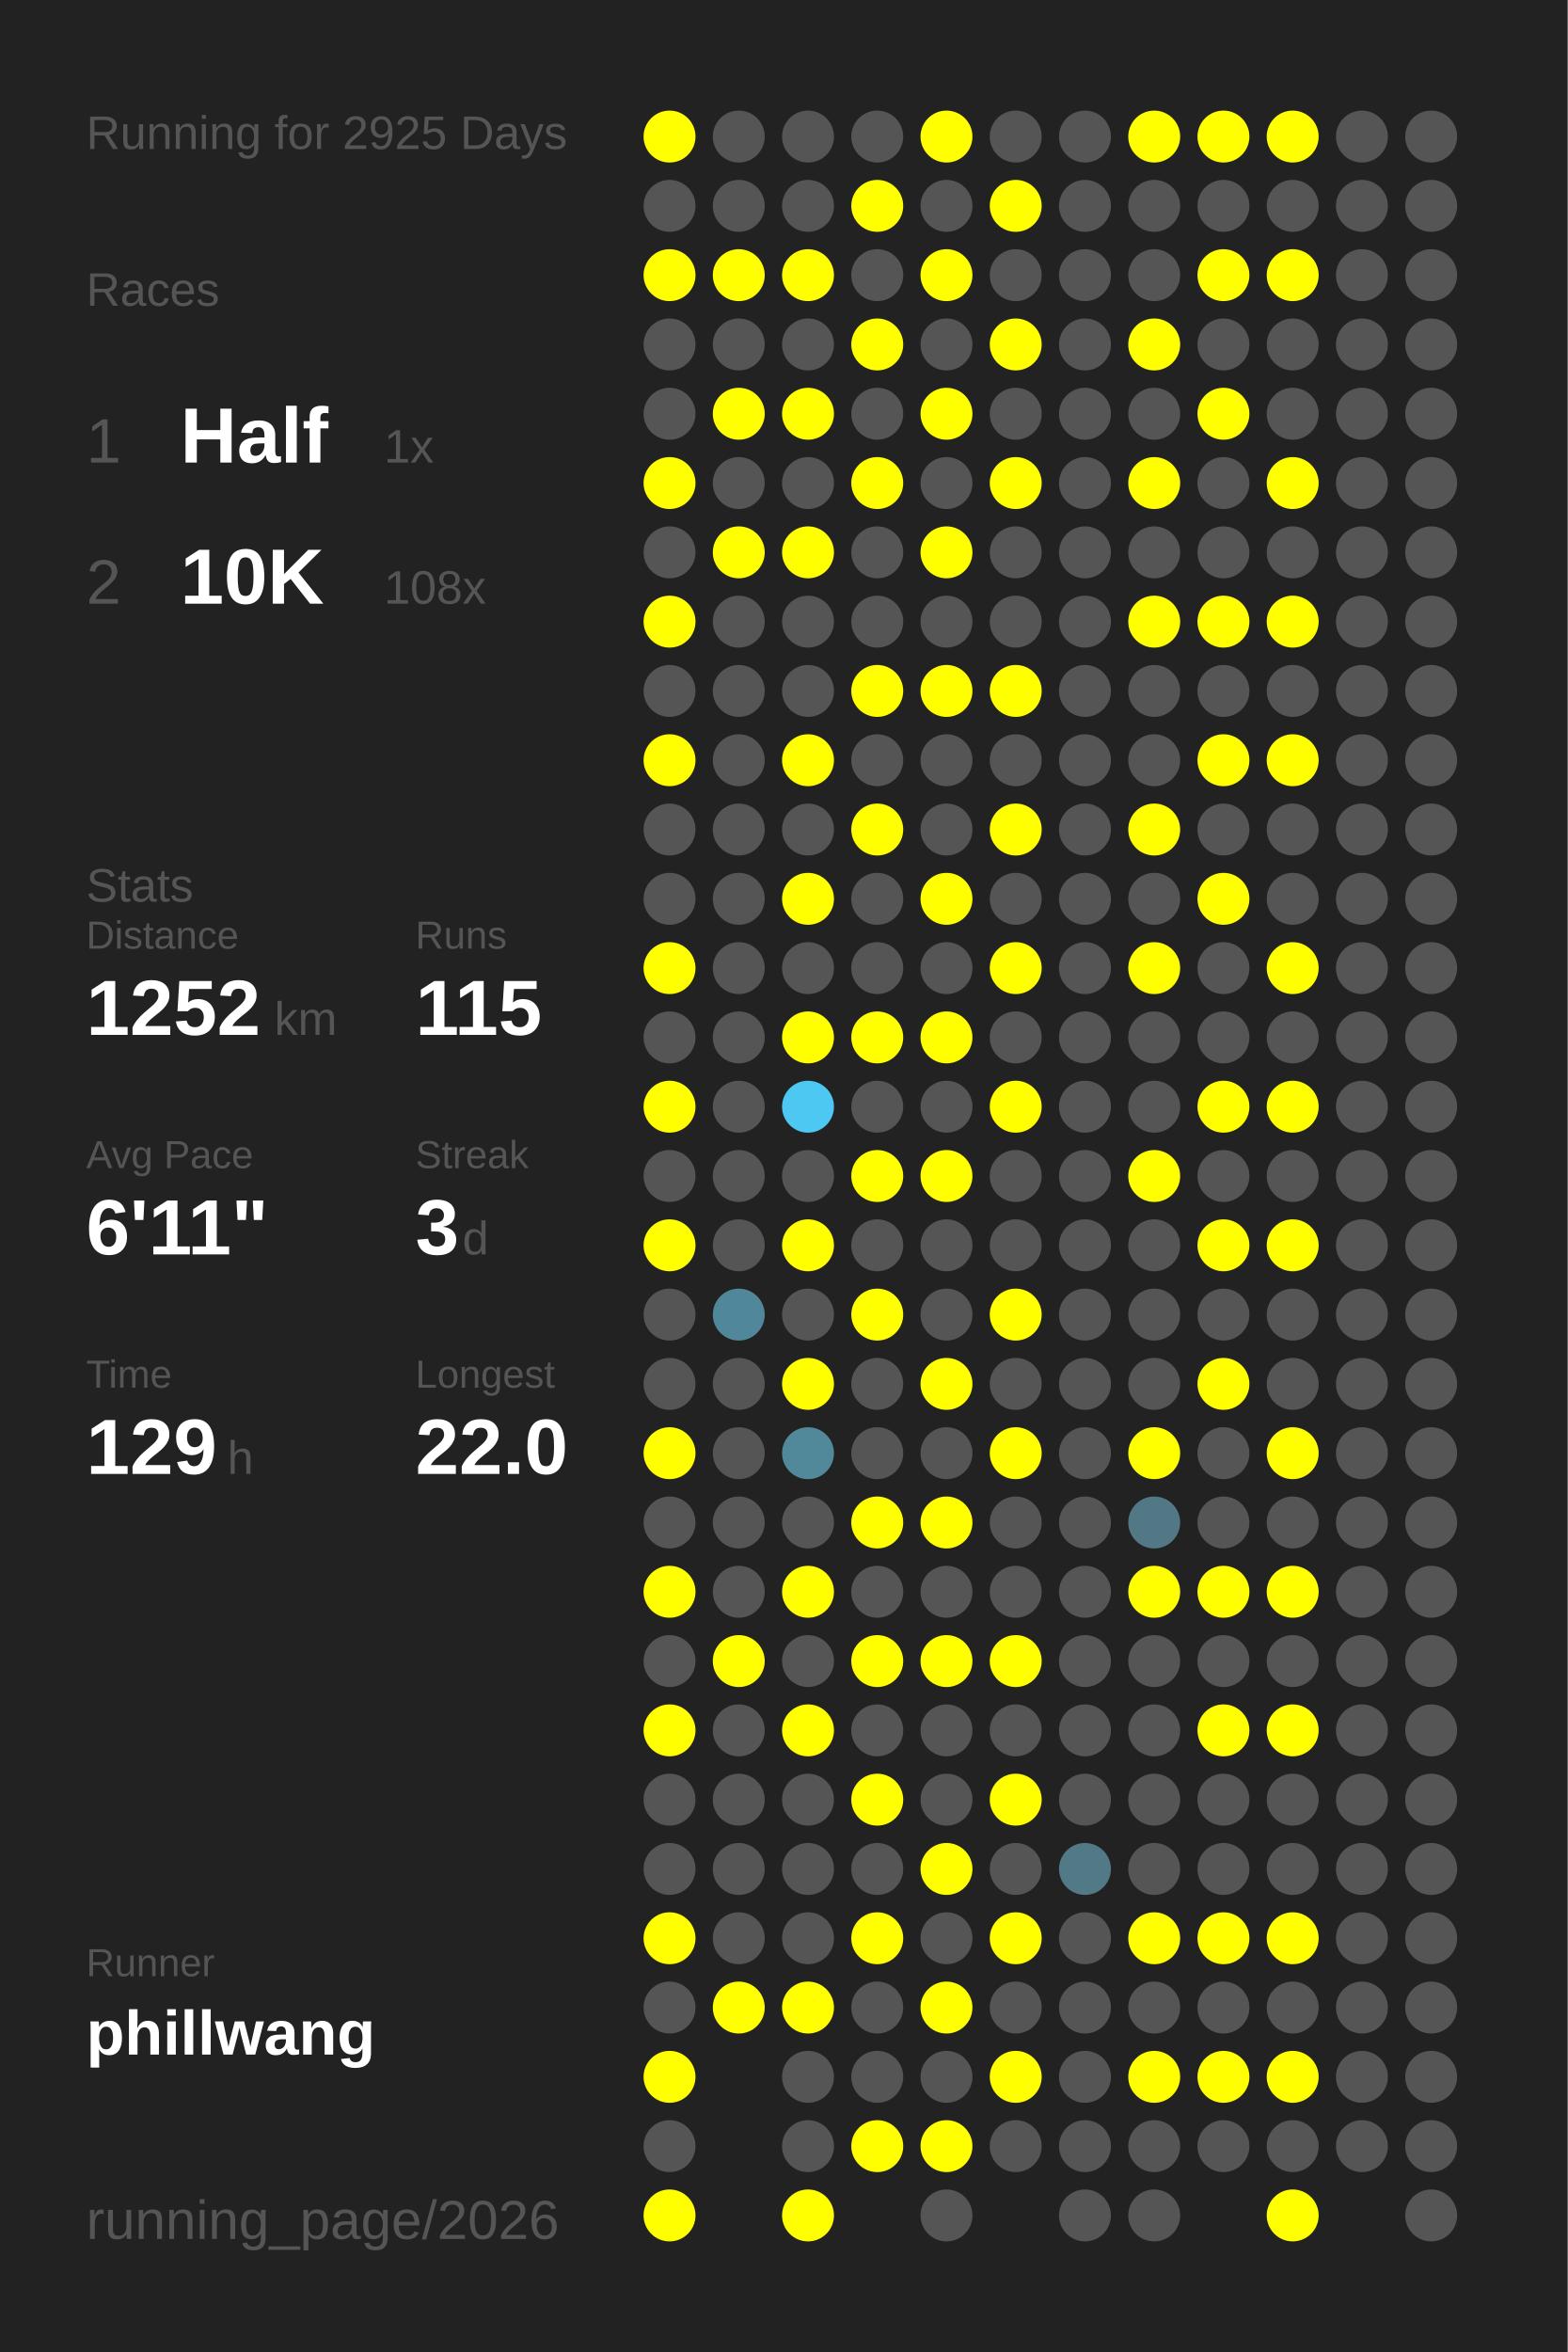
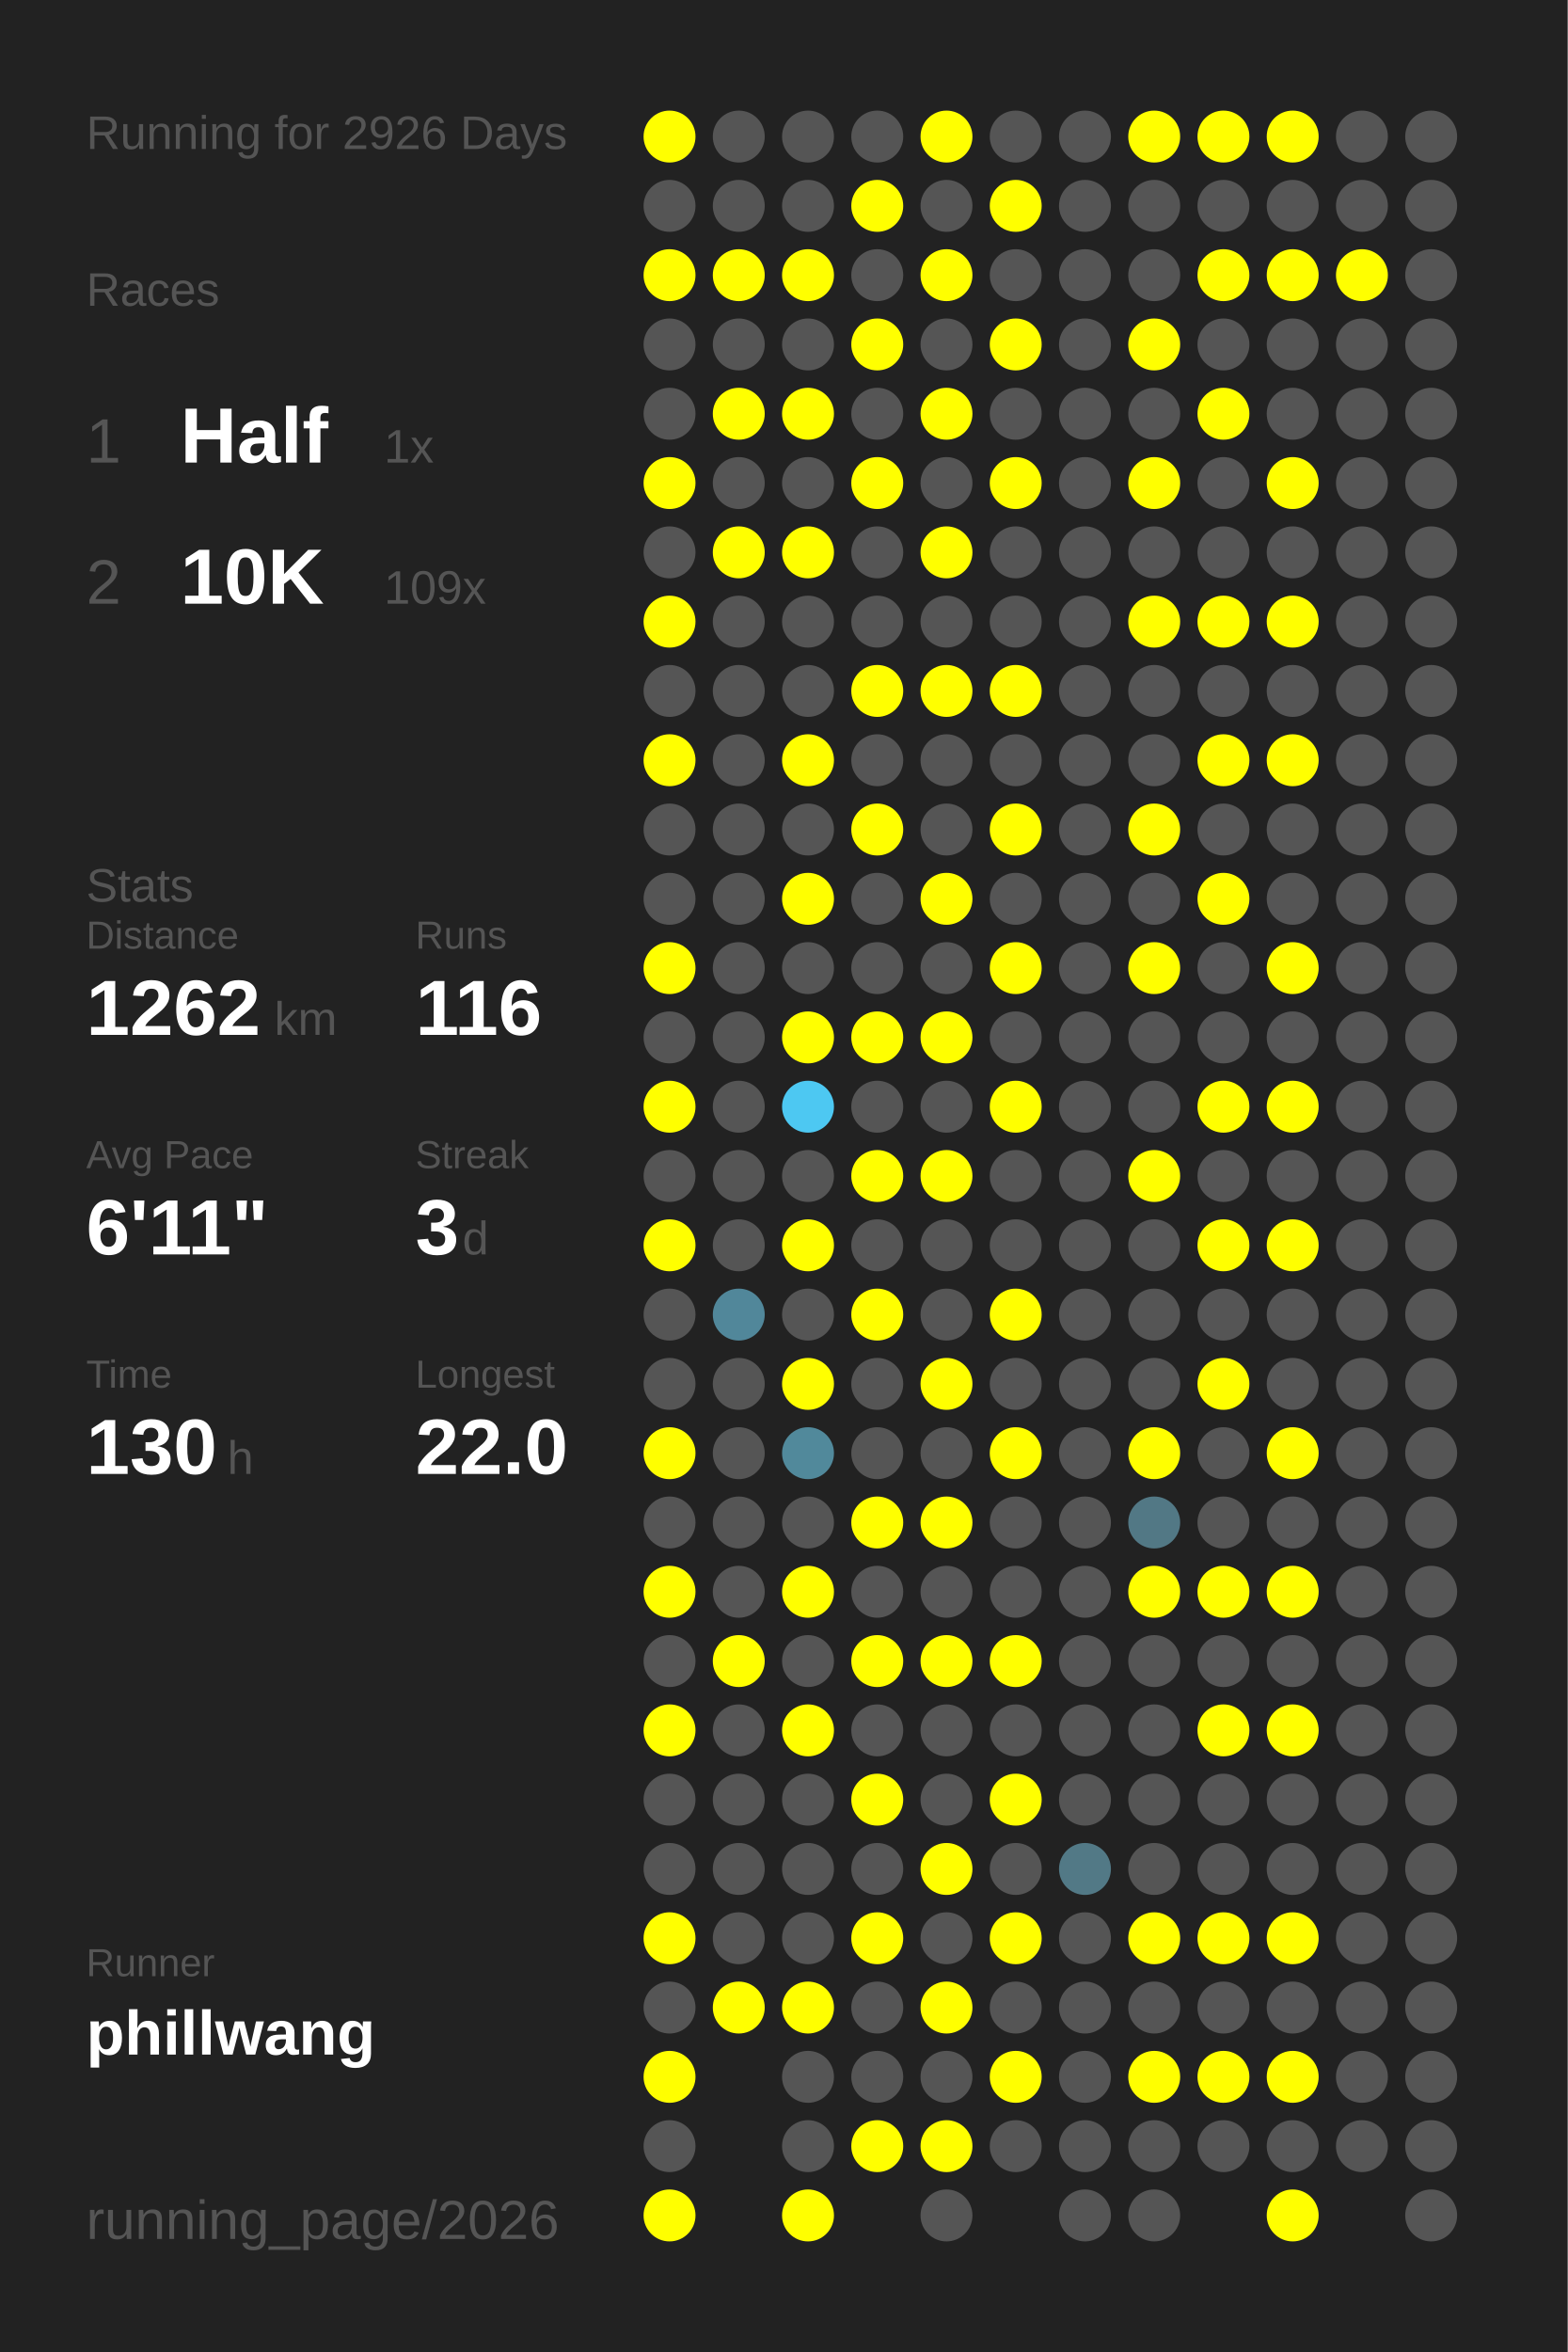
<svg xmlns="http://www.w3.org/2000/svg" baseProfile="full" height="300mm" version="1.1" viewBox="0,0,200,300" width="200mm">
  <defs />
  <rect fill="#222222" height="300" width="200" x="0" y="0" />
-   <text fill="#555555" style="font-size:6px; font-family:Arial;" x="11" y="19">Running for 2925 Days</text>
+   <text fill="#555555" style="font-size:6px; font-family:Arial;" x="11" y="19">Running for 2926 Days</text>
  <text fill="#555555" style="font-size:6px; font-family:Arial;" x="11" y="39">Races</text>
  <text fill="#555555" style="font-size:8px; font-family:Arial;" x="11" y="59">1</text>
  <text fill="#FFFFFF" style="font-size:10px; font-family:Arial; font-weight:bold;" x="23" y="59">Half</text>
  <text fill="#555555" style="font-size:6px; font-family:Arial;" x="49" y="59">1x</text>
  <text fill="#555555" style="font-size:8px; font-family:Arial;" x="11" y="77">2</text>
  <text fill="#FFFFFF" style="font-size:10px; font-family:Arial; font-weight:bold;" x="23" y="77">10K</text>
-   <text fill="#555555" style="font-size:6px; font-family:Arial;" x="49" y="77">108x</text>
+   <text fill="#555555" style="font-size:6px; font-family:Arial;" x="49" y="77">109x</text>
  <text fill="#555555" style="font-size:6px; font-family:Arial;" x="11" y="115">Stats</text>
  <text fill="#555555" style="font-size:5px; font-family:Arial;" x="11" y="121">Distance</text>
-   <text fill="#FFFFFF" style="font-size:10px; font-family:Arial; font-weight:bold;" x="11" y="132">1252</text>
+   <text fill="#FFFFFF" style="font-size:10px; font-family:Arial; font-weight:bold;" x="11" y="132">1262</text>
  <text fill="#555555" style="font-size:6px; font-family:Arial;" x="35" y="132">km</text>
  <text fill="#555555" style="font-size:5px; font-family:Arial;" x="53" y="121">Runs</text>
-   <text fill="#FFFFFF" style="font-size:10px; font-family:Arial; font-weight:bold;" x="53" y="132">115</text>
+   <text fill="#FFFFFF" style="font-size:10px; font-family:Arial; font-weight:bold;" x="53" y="132">116</text>
  <text fill="#555555" style="font-size:5px; font-family:Arial;" x="11" y="149">Avg Pace</text>
  <text fill="#FFFFFF" style="font-size:10px; font-family:Arial; font-weight:bold;" x="11" y="160">6'11"</text>
  <text fill="#555555" style="font-size:5px; font-family:Arial;" x="53" y="149">Streak</text>
  <text fill="#FFFFFF" style="font-size:10px; font-family:Arial; font-weight:bold;" x="53" y="160">3</text>
  <text fill="#555555" style="font-size:6px; font-family:Arial;" x="59" y="160">d</text>
  <text fill="#555555" style="font-size:5px; font-family:Arial;" x="11" y="177">Time</text>
-   <text fill="#FFFFFF" style="font-size:10px; font-family:Arial; font-weight:bold;" x="11" y="188">129</text>
+   <text fill="#FFFFFF" style="font-size:10px; font-family:Arial; font-weight:bold;" x="11" y="188">130</text>
  <text fill="#555555" style="font-size:6px; font-family:Arial;" x="29" y="188">h</text>
  <text fill="#555555" style="font-size:5px; font-family:Arial;" x="53" y="177">Longest</text>
  <text fill="#FFFFFF" style="font-size:10px; font-family:Arial; font-weight:bold;" x="53" y="188">22.0</text>
  <text fill="#555555" style="font-size:5px; font-family:Arial;" x="11" y="252.065">Runner</text>
  <text fill="#FFFFFF" style="font-size:8px; font-family:Arial; font-weight:bold;" x="11" y="262.065">phillwang</text>
  <text fill="#555555" style="font-size:7px; font-family:Arial;" x="11" y="285.581">running_page/2026</text>
  <circle cx="85.417" cy="17.419" fill="#FFFF00" r="3.312" />
  <circle cx="85.417" cy="26.258" fill="#555555" r="3.312" />
  <circle cx="85.417" cy="35.097" fill="#FFFF00" r="3.312" />
  <circle cx="85.417" cy="43.935" fill="#555555" r="3.312" />
  <circle cx="85.417" cy="52.774" fill="#555555" r="3.312" />
  <circle cx="85.417" cy="61.613" fill="#FFFF00" r="3.312" />
  <circle cx="85.417" cy="70.452" fill="#555555" r="3.312" />
  <circle cx="85.417" cy="79.29" fill="#FFFF00" r="3.312" />
  <circle cx="85.417" cy="88.129" fill="#555555" r="3.312" />
  <circle cx="85.417" cy="96.968" fill="#FFFF00" r="3.312" />
  <circle cx="85.417" cy="105.806" fill="#555555" r="3.312" />
  <circle cx="85.417" cy="114.645" fill="#555555" r="3.312" />
  <circle cx="85.417" cy="123.484" fill="#FFFF00" r="3.312" />
  <circle cx="85.417" cy="132.323" fill="#555555" r="3.312" />
  <circle cx="85.417" cy="141.161" fill="#FFFF00" r="3.312" />
  <circle cx="85.417" cy="150" fill="#555555" r="3.312" />
  <circle cx="85.417" cy="158.839" fill="#FFFF00" r="3.312" />
  <circle cx="85.417" cy="167.677" fill="#555555" r="3.312" />
  <circle cx="85.417" cy="176.516" fill="#555555" r="3.312" />
  <circle cx="85.417" cy="185.355" fill="#FFFF00" r="3.312" />
  <circle cx="85.417" cy="194.194" fill="#555555" r="3.312" />
  <circle cx="85.417" cy="203.032" fill="#FFFF00" r="3.312" />
  <circle cx="85.417" cy="211.871" fill="#555555" r="3.312" />
  <circle cx="85.417" cy="220.71" fill="#FFFF00" r="3.312" />
  <circle cx="85.417" cy="229.548" fill="#555555" r="3.312" />
  <circle cx="85.417" cy="238.387" fill="#555555" r="3.312" />
  <circle cx="85.417" cy="247.226" fill="#FFFF00" r="3.312" />
  <circle cx="85.417" cy="256.065" fill="#555555" r="3.312" />
  <circle cx="85.417" cy="264.903" fill="#FFFF00" r="3.312" />
  <circle cx="85.417" cy="273.742" fill="#555555" r="3.312" />
  <circle cx="85.417" cy="282.581" fill="#FFFF00" r="3.312" />
  <circle cx="94.25" cy="17.419" fill="#555555" r="3.312" />
  <circle cx="94.25" cy="26.258" fill="#555555" r="3.312" />
  <circle cx="94.25" cy="35.097" fill="#FFFF00" r="3.312" />
  <circle cx="94.25" cy="43.935" fill="#555555" r="3.312" />
  <circle cx="94.25" cy="52.774" fill="#FFFF00" r="3.312" />
  <circle cx="94.25" cy="61.613" fill="#555555" r="3.312" />
  <circle cx="94.25" cy="70.452" fill="#FFFF00" r="3.312" />
  <circle cx="94.25" cy="79.29" fill="#555555" r="3.312" />
  <circle cx="94.25" cy="88.129" fill="#555555" r="3.312" />
  <circle cx="94.25" cy="96.968" fill="#555555" r="3.312" />
  <circle cx="94.25" cy="105.806" fill="#555555" r="3.312" />
  <circle cx="94.25" cy="114.645" fill="#555555" r="3.312" />
  <circle cx="94.25" cy="123.484" fill="#555555" r="3.312" />
  <circle cx="94.25" cy="132.323" fill="#555555" r="3.312" />
  <circle cx="94.25" cy="141.161" fill="#555555" r="3.312" />
  <circle cx="94.25" cy="150" fill="#555555" r="3.312" />
  <circle cx="94.25" cy="158.839" fill="#555555" r="3.312" />
  <circle cx="94.25" cy="167.677" fill="#51879a" r="3.312" />
  <circle cx="94.25" cy="176.516" fill="#555555" r="3.312" />
  <circle cx="94.25" cy="185.355" fill="#555555" r="3.312" />
  <circle cx="94.25" cy="194.194" fill="#555555" r="3.312" />
  <circle cx="94.25" cy="203.032" fill="#555555" r="3.312" />
  <circle cx="94.25" cy="211.871" fill="#FFFF00" r="3.312" />
  <circle cx="94.25" cy="220.71" fill="#555555" r="3.312" />
  <circle cx="94.25" cy="229.548" fill="#555555" r="3.312" />
  <circle cx="94.25" cy="238.387" fill="#555555" r="3.312" />
  <circle cx="94.25" cy="247.226" fill="#555555" r="3.312" />
  <circle cx="94.25" cy="256.065" fill="#FFFF00" r="3.312" />
  <circle cx="103.083" cy="17.419" fill="#555555" r="3.312" />
  <circle cx="103.083" cy="26.258" fill="#555555" r="3.312" />
  <circle cx="103.083" cy="35.097" fill="#FFFF00" r="3.312" />
  <circle cx="103.083" cy="43.935" fill="#555555" r="3.312" />
  <circle cx="103.083" cy="52.774" fill="#FFFF00" r="3.312" />
  <circle cx="103.083" cy="61.613" fill="#555555" r="3.312" />
  <circle cx="103.083" cy="70.452" fill="#FFFF00" r="3.312" />
  <circle cx="103.083" cy="79.29" fill="#555555" r="3.312" />
  <circle cx="103.083" cy="88.129" fill="#555555" r="3.312" />
  <circle cx="103.083" cy="96.968" fill="#FFFF00" r="3.312" />
  <circle cx="103.083" cy="105.806" fill="#555555" r="3.312" />
  <circle cx="103.083" cy="114.645" fill="#FFFF00" r="3.312" />
  <circle cx="103.083" cy="123.484" fill="#555555" r="3.312" />
  <circle cx="103.083" cy="132.323" fill="#FFFF00" r="3.312" />
  <circle cx="103.083" cy="141.161" fill="#4dc8f2" r="3.312" />
  <circle cx="103.083" cy="150" fill="#555555" r="3.312" />
  <circle cx="103.083" cy="158.839" fill="#FFFF00" r="3.312" />
  <circle cx="103.083" cy="167.677" fill="#555555" r="3.312" />
  <circle cx="103.083" cy="176.516" fill="#FFFF00" r="3.312" />
  <circle cx="103.083" cy="185.355" fill="#51899b" r="3.312" />
  <circle cx="103.083" cy="194.194" fill="#555555" r="3.312" />
  <circle cx="103.083" cy="203.032" fill="#FFFF00" r="3.312" />
  <circle cx="103.083" cy="211.871" fill="#555555" r="3.312" />
  <circle cx="103.083" cy="220.71" fill="#FFFF00" r="3.312" />
  <circle cx="103.083" cy="229.548" fill="#555555" r="3.312" />
  <circle cx="103.083" cy="238.387" fill="#555555" r="3.312" />
  <circle cx="103.083" cy="247.226" fill="#555555" r="3.312" />
  <circle cx="103.083" cy="256.065" fill="#FFFF00" r="3.312" />
  <circle cx="103.083" cy="264.903" fill="#555555" r="3.312" />
  <circle cx="103.083" cy="273.742" fill="#555555" r="3.312" />
  <circle cx="103.083" cy="282.581" fill="#FFFF00" r="3.312" />
  <circle cx="111.917" cy="17.419" fill="#555555" r="3.312" />
  <circle cx="111.917" cy="26.258" fill="#FFFF00" r="3.312" />
  <circle cx="111.917" cy="35.097" fill="#555555" r="3.312" />
  <circle cx="111.917" cy="43.935" fill="#FFFF00" r="3.312" />
  <circle cx="111.917" cy="52.774" fill="#555555" r="3.312" />
  <circle cx="111.917" cy="61.613" fill="#FFFF00" r="3.312" />
  <circle cx="111.917" cy="70.452" fill="#555555" r="3.312" />
  <circle cx="111.917" cy="79.29" fill="#555555" r="3.312" />
  <circle cx="111.917" cy="88.129" fill="#FFFF00" r="3.312" />
  <circle cx="111.917" cy="96.968" fill="#555555" r="3.312" />
  <circle cx="111.917" cy="105.806" fill="#FFFF00" r="3.312" />
  <circle cx="111.917" cy="114.645" fill="#555555" r="3.312" />
  <circle cx="111.917" cy="123.484" fill="#555555" r="3.312" />
  <circle cx="111.917" cy="132.323" fill="#FFFF00" r="3.312" />
  <circle cx="111.917" cy="141.161" fill="#555555" r="3.312" />
  <circle cx="111.917" cy="150" fill="#FFFF00" r="3.312" />
  <circle cx="111.917" cy="158.839" fill="#555555" r="3.312" />
  <circle cx="111.917" cy="167.677" fill="#FFFF00" r="3.312" />
  <circle cx="111.917" cy="176.516" fill="#555555" r="3.312" />
  <circle cx="111.917" cy="185.355" fill="#555555" r="3.312" />
  <circle cx="111.917" cy="194.194" fill="#FFFF00" r="3.312" />
  <circle cx="111.917" cy="203.032" fill="#555555" r="3.312" />
  <circle cx="111.917" cy="211.871" fill="#FFFF00" r="3.312" />
  <circle cx="111.917" cy="220.71" fill="#555555" r="3.312" />
  <circle cx="111.917" cy="229.548" fill="#FFFF00" r="3.312" />
  <circle cx="111.917" cy="238.387" fill="#555555" r="3.312" />
  <circle cx="111.917" cy="247.226" fill="#FFFF00" r="3.312" />
  <circle cx="111.917" cy="256.065" fill="#555555" r="3.312" />
  <circle cx="111.917" cy="264.903" fill="#555555" r="3.312" />
  <circle cx="111.917" cy="273.742" fill="#FFFF00" r="3.312" />
  <circle cx="120.75" cy="17.419" fill="#FFFF00" r="3.312" />
  <circle cx="120.75" cy="26.258" fill="#555555" r="3.312" />
  <circle cx="120.75" cy="35.097" fill="#FFFF00" r="3.312" />
  <circle cx="120.75" cy="43.935" fill="#555555" r="3.312" />
  <circle cx="120.75" cy="52.774" fill="#FFFF00" r="3.312" />
  <circle cx="120.75" cy="61.613" fill="#555555" r="3.312" />
  <circle cx="120.75" cy="70.452" fill="#FFFF00" r="3.312" />
  <circle cx="120.75" cy="79.29" fill="#555555" r="3.312" />
  <circle cx="120.75" cy="88.129" fill="#FFFF00" r="3.312" />
  <circle cx="120.75" cy="96.968" fill="#555555" r="3.312" />
  <circle cx="120.75" cy="105.806" fill="#555555" r="3.312" />
  <circle cx="120.75" cy="114.645" fill="#FFFF00" r="3.312" />
  <circle cx="120.75" cy="123.484" fill="#555555" r="3.312" />
  <circle cx="120.75" cy="132.323" fill="#FFFF00" r="3.312" />
  <circle cx="120.75" cy="141.161" fill="#555555" r="3.312" />
  <circle cx="120.75" cy="150" fill="#FFFF00" r="3.312" />
  <circle cx="120.75" cy="158.839" fill="#555555" r="3.312" />
  <circle cx="120.75" cy="167.677" fill="#555555" r="3.312" />
  <circle cx="120.75" cy="176.516" fill="#FFFF00" r="3.312" />
  <circle cx="120.75" cy="185.355" fill="#555555" r="3.312" />
  <circle cx="120.75" cy="194.194" fill="#FFFF00" r="3.312" />
  <circle cx="120.75" cy="203.032" fill="#555555" r="3.312" />
  <circle cx="120.75" cy="211.871" fill="#FFFF00" r="3.312" />
  <circle cx="120.75" cy="220.71" fill="#555555" r="3.312" />
  <circle cx="120.75" cy="229.548" fill="#555555" r="3.312" />
  <circle cx="120.75" cy="238.387" fill="#FFFF00" r="3.312" />
  <circle cx="120.75" cy="247.226" fill="#555555" r="3.312" />
  <circle cx="120.75" cy="256.065" fill="#FFFF00" r="3.312" />
  <circle cx="120.75" cy="264.903" fill="#555555" r="3.312" />
  <circle cx="120.75" cy="273.742" fill="#FFFF00" r="3.312" />
  <circle cx="120.75" cy="282.581" fill="#555555" r="3.312" />
  <circle cx="129.583" cy="17.419" fill="#555555" r="3.312" />
  <circle cx="129.583" cy="26.258" fill="#FFFF00" r="3.312" />
  <circle cx="129.583" cy="35.097" fill="#555555" r="3.312" />
  <circle cx="129.583" cy="43.935" fill="#FFFF00" r="3.312" />
  <circle cx="129.583" cy="52.774" fill="#555555" r="3.312" />
  <circle cx="129.583" cy="61.613" fill="#FFFF00" r="3.312" />
  <circle cx="129.583" cy="70.452" fill="#555555" r="3.312" />
  <circle cx="129.583" cy="79.29" fill="#555555" r="3.312" />
  <circle cx="129.583" cy="88.129" fill="#FFFF00" r="3.312" />
  <circle cx="129.583" cy="96.968" fill="#555555" r="3.312" />
  <circle cx="129.583" cy="105.806" fill="#FFFF00" r="3.312" />
  <circle cx="129.583" cy="114.645" fill="#555555" r="3.312" />
  <circle cx="129.583" cy="123.484" fill="#FFFF00" r="3.312" />
  <circle cx="129.583" cy="132.323" fill="#555555" r="3.312" />
  <circle cx="129.583" cy="141.161" fill="#FFFF00" r="3.312" />
  <circle cx="129.583" cy="150" fill="#555555" r="3.312" />
  <circle cx="129.583" cy="158.839" fill="#555555" r="3.312" />
  <circle cx="129.583" cy="167.677" fill="#FFFF00" r="3.312" />
  <circle cx="129.583" cy="176.516" fill="#555555" r="3.312" />
  <circle cx="129.583" cy="185.355" fill="#FFFF00" r="3.312" />
  <circle cx="129.583" cy="194.194" fill="#555555" r="3.312" />
  <circle cx="129.583" cy="203.032" fill="#555555" r="3.312" />
  <circle cx="129.583" cy="211.871" fill="#FFFF00" r="3.312" />
  <circle cx="129.583" cy="220.71" fill="#555555" r="3.312" />
  <circle cx="129.583" cy="229.548" fill="#FFFF00" r="3.312" />
  <circle cx="129.583" cy="238.387" fill="#555555" r="3.312" />
  <circle cx="129.583" cy="247.226" fill="#FFFF00" r="3.312" />
  <circle cx="129.583" cy="256.065" fill="#555555" r="3.312" />
  <circle cx="129.583" cy="264.903" fill="#FFFF00" r="3.312" />
  <circle cx="129.583" cy="273.742" fill="#555555" r="3.312" />
  <circle cx="138.417" cy="17.419" fill="#555555" r="3.312" />
  <circle cx="138.417" cy="26.258" fill="#555555" r="3.312" />
  <circle cx="138.417" cy="35.097" fill="#555555" r="3.312" />
  <circle cx="138.417" cy="43.935" fill="#555555" r="3.312" />
  <circle cx="138.417" cy="52.774" fill="#555555" r="3.312" />
  <circle cx="138.417" cy="61.613" fill="#555555" r="3.312" />
  <circle cx="138.417" cy="70.452" fill="#555555" r="3.312" />
  <circle cx="138.417" cy="79.29" fill="#555555" r="3.312" />
  <circle cx="138.417" cy="88.129" fill="#555555" r="3.312" />
  <circle cx="138.417" cy="96.968" fill="#555555" r="3.312" />
  <circle cx="138.417" cy="105.806" fill="#555555" r="3.312" />
  <circle cx="138.417" cy="114.645" fill="#555555" r="3.312" />
  <circle cx="138.417" cy="123.484" fill="#555555" r="3.312" />
  <circle cx="138.417" cy="132.323" fill="#555555" r="3.312" />
  <circle cx="138.417" cy="141.161" fill="#555555" r="3.312" />
  <circle cx="138.417" cy="150" fill="#555555" r="3.312" />
  <circle cx="138.417" cy="158.839" fill="#555555" r="3.312" />
  <circle cx="138.417" cy="167.677" fill="#555555" r="3.312" />
  <circle cx="138.417" cy="176.516" fill="#555555" r="3.312" />
  <circle cx="138.417" cy="185.355" fill="#555555" r="3.312" />
  <circle cx="138.417" cy="194.194" fill="#555555" r="3.312" />
  <circle cx="138.417" cy="203.032" fill="#555555" r="3.312" />
  <circle cx="138.417" cy="211.871" fill="#555555" r="3.312" />
  <circle cx="138.417" cy="220.71" fill="#555555" r="3.312" />
  <circle cx="138.417" cy="229.548" fill="#555555" r="3.312" />
  <circle cx="138.417" cy="238.387" fill="#527986" r="3.312" />
  <circle cx="138.417" cy="247.226" fill="#555555" r="3.312" />
  <circle cx="138.417" cy="256.065" fill="#555555" r="3.312" />
  <circle cx="138.417" cy="264.903" fill="#555555" r="3.312" />
  <circle cx="138.417" cy="273.742" fill="#555555" r="3.312" />
  <circle cx="138.417" cy="282.581" fill="#555555" r="3.312" />
  <circle cx="147.25" cy="17.419" fill="#FFFF00" r="3.312" />
  <circle cx="147.25" cy="26.258" fill="#555555" r="3.312" />
  <circle cx="147.25" cy="35.097" fill="#555555" r="3.312" />
  <circle cx="147.25" cy="43.935" fill="#FFFF00" r="3.312" />
  <circle cx="147.25" cy="52.774" fill="#555555" r="3.312" />
  <circle cx="147.25" cy="61.613" fill="#FFFF00" r="3.312" />
  <circle cx="147.25" cy="70.452" fill="#555555" r="3.312" />
  <circle cx="147.25" cy="79.29" fill="#FFFF00" r="3.312" />
  <circle cx="147.25" cy="88.129" fill="#555555" r="3.312" />
  <circle cx="147.25" cy="96.968" fill="#555555" r="3.312" />
  <circle cx="147.25" cy="105.806" fill="#FFFF00" r="3.312" />
  <circle cx="147.25" cy="114.645" fill="#555555" r="3.312" />
  <circle cx="147.25" cy="123.484" fill="#FFFF00" r="3.312" />
  <circle cx="147.25" cy="132.323" fill="#555555" r="3.312" />
  <circle cx="147.25" cy="141.161" fill="#555555" r="3.312" />
  <circle cx="147.25" cy="150" fill="#FFFF00" r="3.312" />
  <circle cx="147.25" cy="158.839" fill="#555555" r="3.312" />
  <circle cx="147.25" cy="167.677" fill="#555555" r="3.312" />
  <circle cx="147.25" cy="176.516" fill="#555555" r="3.312" />
  <circle cx="147.25" cy="185.355" fill="#FFFF00" r="3.312" />
  <circle cx="147.25" cy="194.194" fill="#527885" r="3.312" />
  <circle cx="147.25" cy="203.032" fill="#FFFF00" r="3.312" />
  <circle cx="147.25" cy="211.871" fill="#555555" r="3.312" />
  <circle cx="147.25" cy="220.71" fill="#555555" r="3.312" />
  <circle cx="147.25" cy="229.548" fill="#555555" r="3.312" />
  <circle cx="147.25" cy="238.387" fill="#555555" r="3.312" />
  <circle cx="147.25" cy="247.226" fill="#FFFF00" r="3.312" />
  <circle cx="147.25" cy="256.065" fill="#555555" r="3.312" />
  <circle cx="147.25" cy="264.903" fill="#FFFF00" r="3.312" />
  <circle cx="147.25" cy="273.742" fill="#555555" r="3.312" />
  <circle cx="147.25" cy="282.581" fill="#555555" r="3.312" />
  <circle cx="156.083" cy="17.419" fill="#FFFF00" r="3.312" />
  <circle cx="156.083" cy="26.258" fill="#555555" r="3.312" />
  <circle cx="156.083" cy="35.097" fill="#FFFF00" r="3.312" />
  <circle cx="156.083" cy="43.935" fill="#555555" r="3.312" />
  <circle cx="156.083" cy="52.774" fill="#FFFF00" r="3.312" />
  <circle cx="156.083" cy="61.613" fill="#555555" r="3.312" />
  <circle cx="156.083" cy="70.452" fill="#555555" r="3.312" />
  <circle cx="156.083" cy="79.29" fill="#FFFF00" r="3.312" />
  <circle cx="156.083" cy="88.129" fill="#555555" r="3.312" />
  <circle cx="156.083" cy="96.968" fill="#FFFF00" r="3.312" />
  <circle cx="156.083" cy="105.806" fill="#555555" r="3.312" />
  <circle cx="156.083" cy="114.645" fill="#FFFF00" r="3.312" />
  <circle cx="156.083" cy="123.484" fill="#555555" r="3.312" />
  <circle cx="156.083" cy="132.323" fill="#555555" r="3.312" />
  <circle cx="156.083" cy="141.161" fill="#FFFF00" r="3.312" />
  <circle cx="156.083" cy="150" fill="#555555" r="3.312" />
  <circle cx="156.083" cy="158.839" fill="#FFFF00" r="3.312" />
  <circle cx="156.083" cy="167.677" fill="#555555" r="3.312" />
  <circle cx="156.083" cy="176.516" fill="#FFFF00" r="3.312" />
  <circle cx="156.083" cy="185.355" fill="#555555" r="3.312" />
  <circle cx="156.083" cy="194.194" fill="#555555" r="3.312" />
  <circle cx="156.083" cy="203.032" fill="#FFFF00" r="3.312" />
  <circle cx="156.083" cy="211.871" fill="#555555" r="3.312" />
  <circle cx="156.083" cy="220.71" fill="#FFFF00" r="3.312" />
  <circle cx="156.083" cy="229.548" fill="#555555" r="3.312" />
  <circle cx="156.083" cy="238.387" fill="#555555" r="3.312" />
  <circle cx="156.083" cy="247.226" fill="#FFFF00" r="3.312" />
  <circle cx="156.083" cy="256.065" fill="#555555" r="3.312" />
  <circle cx="156.083" cy="264.903" fill="#FFFF00" r="3.312" />
  <circle cx="156.083" cy="273.742" fill="#555555" r="3.312" />
  <circle cx="164.917" cy="17.419" fill="#FFFF00" r="3.312" />
  <circle cx="164.917" cy="26.258" fill="#555555" r="3.312" />
  <circle cx="164.917" cy="35.097" fill="#FFFF00" r="3.312" />
  <circle cx="164.917" cy="43.935" fill="#555555" r="3.312" />
  <circle cx="164.917" cy="52.774" fill="#555555" r="3.312" />
  <circle cx="164.917" cy="61.613" fill="#FFFF00" r="3.312" />
  <circle cx="164.917" cy="70.452" fill="#555555" r="3.312" />
  <circle cx="164.917" cy="79.29" fill="#FFFF00" r="3.312" />
  <circle cx="164.917" cy="88.129" fill="#555555" r="3.312" />
  <circle cx="164.917" cy="96.968" fill="#FFFF00" r="3.312" />
  <circle cx="164.917" cy="105.806" fill="#555555" r="3.312" />
  <circle cx="164.917" cy="114.645" fill="#555555" r="3.312" />
  <circle cx="164.917" cy="123.484" fill="#FFFF00" r="3.312" />
  <circle cx="164.917" cy="132.323" fill="#555555" r="3.312" />
  <circle cx="164.917" cy="141.161" fill="#FFFF00" r="3.312" />
  <circle cx="164.917" cy="150" fill="#555555" r="3.312" />
  <circle cx="164.917" cy="158.839" fill="#FFFF00" r="3.312" />
  <circle cx="164.917" cy="167.677" fill="#555555" r="3.312" />
  <circle cx="164.917" cy="176.516" fill="#555555" r="3.312" />
  <circle cx="164.917" cy="185.355" fill="#FFFF00" r="3.312" />
  <circle cx="164.917" cy="194.194" fill="#555555" r="3.312" />
  <circle cx="164.917" cy="203.032" fill="#FFFF00" r="3.312" />
  <circle cx="164.917" cy="211.871" fill="#555555" r="3.312" />
  <circle cx="164.917" cy="220.71" fill="#FFFF00" r="3.312" />
  <circle cx="164.917" cy="229.548" fill="#555555" r="3.312" />
  <circle cx="164.917" cy="238.387" fill="#555555" r="3.312" />
  <circle cx="164.917" cy="247.226" fill="#FFFF00" r="3.312" />
  <circle cx="164.917" cy="256.065" fill="#555555" r="3.312" />
  <circle cx="164.917" cy="264.903" fill="#FFFF00" r="3.312" />
  <circle cx="164.917" cy="273.742" fill="#555555" r="3.312" />
  <circle cx="164.917" cy="282.581" fill="#FFFF00" r="3.312" />
  <circle cx="173.75" cy="17.419" fill="#555555" r="3.312" />
  <circle cx="173.75" cy="26.258" fill="#555555" r="3.312" />
-   <circle cx="173.75" cy="35.097" fill="#555555" r="3.312" />
+   <circle cx="173.75" cy="35.097" fill="#FFFF00" r="3.312" />
  <circle cx="173.75" cy="43.935" fill="#555555" r="3.312" />
  <circle cx="173.75" cy="52.774" fill="#555555" r="3.312" />
  <circle cx="173.75" cy="61.613" fill="#555555" r="3.312" />
  <circle cx="173.75" cy="70.452" fill="#555555" r="3.312" />
  <circle cx="173.75" cy="79.29" fill="#555555" r="3.312" />
  <circle cx="173.75" cy="88.129" fill="#555555" r="3.312" />
  <circle cx="173.75" cy="96.968" fill="#555555" r="3.312" />
  <circle cx="173.75" cy="105.806" fill="#555555" r="3.312" />
  <circle cx="173.75" cy="114.645" fill="#555555" r="3.312" />
  <circle cx="173.75" cy="123.484" fill="#555555" r="3.312" />
  <circle cx="173.75" cy="132.323" fill="#555555" r="3.312" />
  <circle cx="173.75" cy="141.161" fill="#555555" r="3.312" />
  <circle cx="173.75" cy="150" fill="#555555" r="3.312" />
  <circle cx="173.75" cy="158.839" fill="#555555" r="3.312" />
  <circle cx="173.75" cy="167.677" fill="#555555" r="3.312" />
  <circle cx="173.75" cy="176.516" fill="#555555" r="3.312" />
  <circle cx="173.75" cy="185.355" fill="#555555" r="3.312" />
  <circle cx="173.75" cy="194.194" fill="#555555" r="3.312" />
  <circle cx="173.75" cy="203.032" fill="#555555" r="3.312" />
  <circle cx="173.75" cy="211.871" fill="#555555" r="3.312" />
  <circle cx="173.75" cy="220.71" fill="#555555" r="3.312" />
  <circle cx="173.75" cy="229.548" fill="#555555" r="3.312" />
  <circle cx="173.75" cy="238.387" fill="#555555" r="3.312" />
  <circle cx="173.75" cy="247.226" fill="#555555" r="3.312" />
  <circle cx="173.75" cy="256.065" fill="#555555" r="3.312" />
  <circle cx="173.75" cy="264.903" fill="#555555" r="3.312" />
  <circle cx="173.75" cy="273.742" fill="#555555" r="3.312" />
  <circle cx="182.583" cy="17.419" fill="#555555" r="3.312" />
  <circle cx="182.583" cy="26.258" fill="#555555" r="3.312" />
  <circle cx="182.583" cy="35.097" fill="#555555" r="3.312" />
  <circle cx="182.583" cy="43.935" fill="#555555" r="3.312" />
  <circle cx="182.583" cy="52.774" fill="#555555" r="3.312" />
  <circle cx="182.583" cy="61.613" fill="#555555" r="3.312" />
  <circle cx="182.583" cy="70.452" fill="#555555" r="3.312" />
  <circle cx="182.583" cy="79.29" fill="#555555" r="3.312" />
  <circle cx="182.583" cy="88.129" fill="#555555" r="3.312" />
  <circle cx="182.583" cy="96.968" fill="#555555" r="3.312" />
  <circle cx="182.583" cy="105.806" fill="#555555" r="3.312" />
  <circle cx="182.583" cy="114.645" fill="#555555" r="3.312" />
  <circle cx="182.583" cy="123.484" fill="#555555" r="3.312" />
  <circle cx="182.583" cy="132.323" fill="#555555" r="3.312" />
  <circle cx="182.583" cy="141.161" fill="#555555" r="3.312" />
  <circle cx="182.583" cy="150" fill="#555555" r="3.312" />
  <circle cx="182.583" cy="158.839" fill="#555555" r="3.312" />
  <circle cx="182.583" cy="167.677" fill="#555555" r="3.312" />
  <circle cx="182.583" cy="176.516" fill="#555555" r="3.312" />
  <circle cx="182.583" cy="185.355" fill="#555555" r="3.312" />
  <circle cx="182.583" cy="194.194" fill="#555555" r="3.312" />
  <circle cx="182.583" cy="203.032" fill="#555555" r="3.312" />
  <circle cx="182.583" cy="211.871" fill="#555555" r="3.312" />
  <circle cx="182.583" cy="220.71" fill="#555555" r="3.312" />
  <circle cx="182.583" cy="229.548" fill="#555555" r="3.312" />
  <circle cx="182.583" cy="238.387" fill="#555555" r="3.312" />
  <circle cx="182.583" cy="247.226" fill="#555555" r="3.312" />
  <circle cx="182.583" cy="256.065" fill="#555555" r="3.312" />
  <circle cx="182.583" cy="264.903" fill="#555555" r="3.312" />
  <circle cx="182.583" cy="273.742" fill="#555555" r="3.312" />
  <circle cx="182.583" cy="282.581" fill="#555555" r="3.312" />
</svg>
